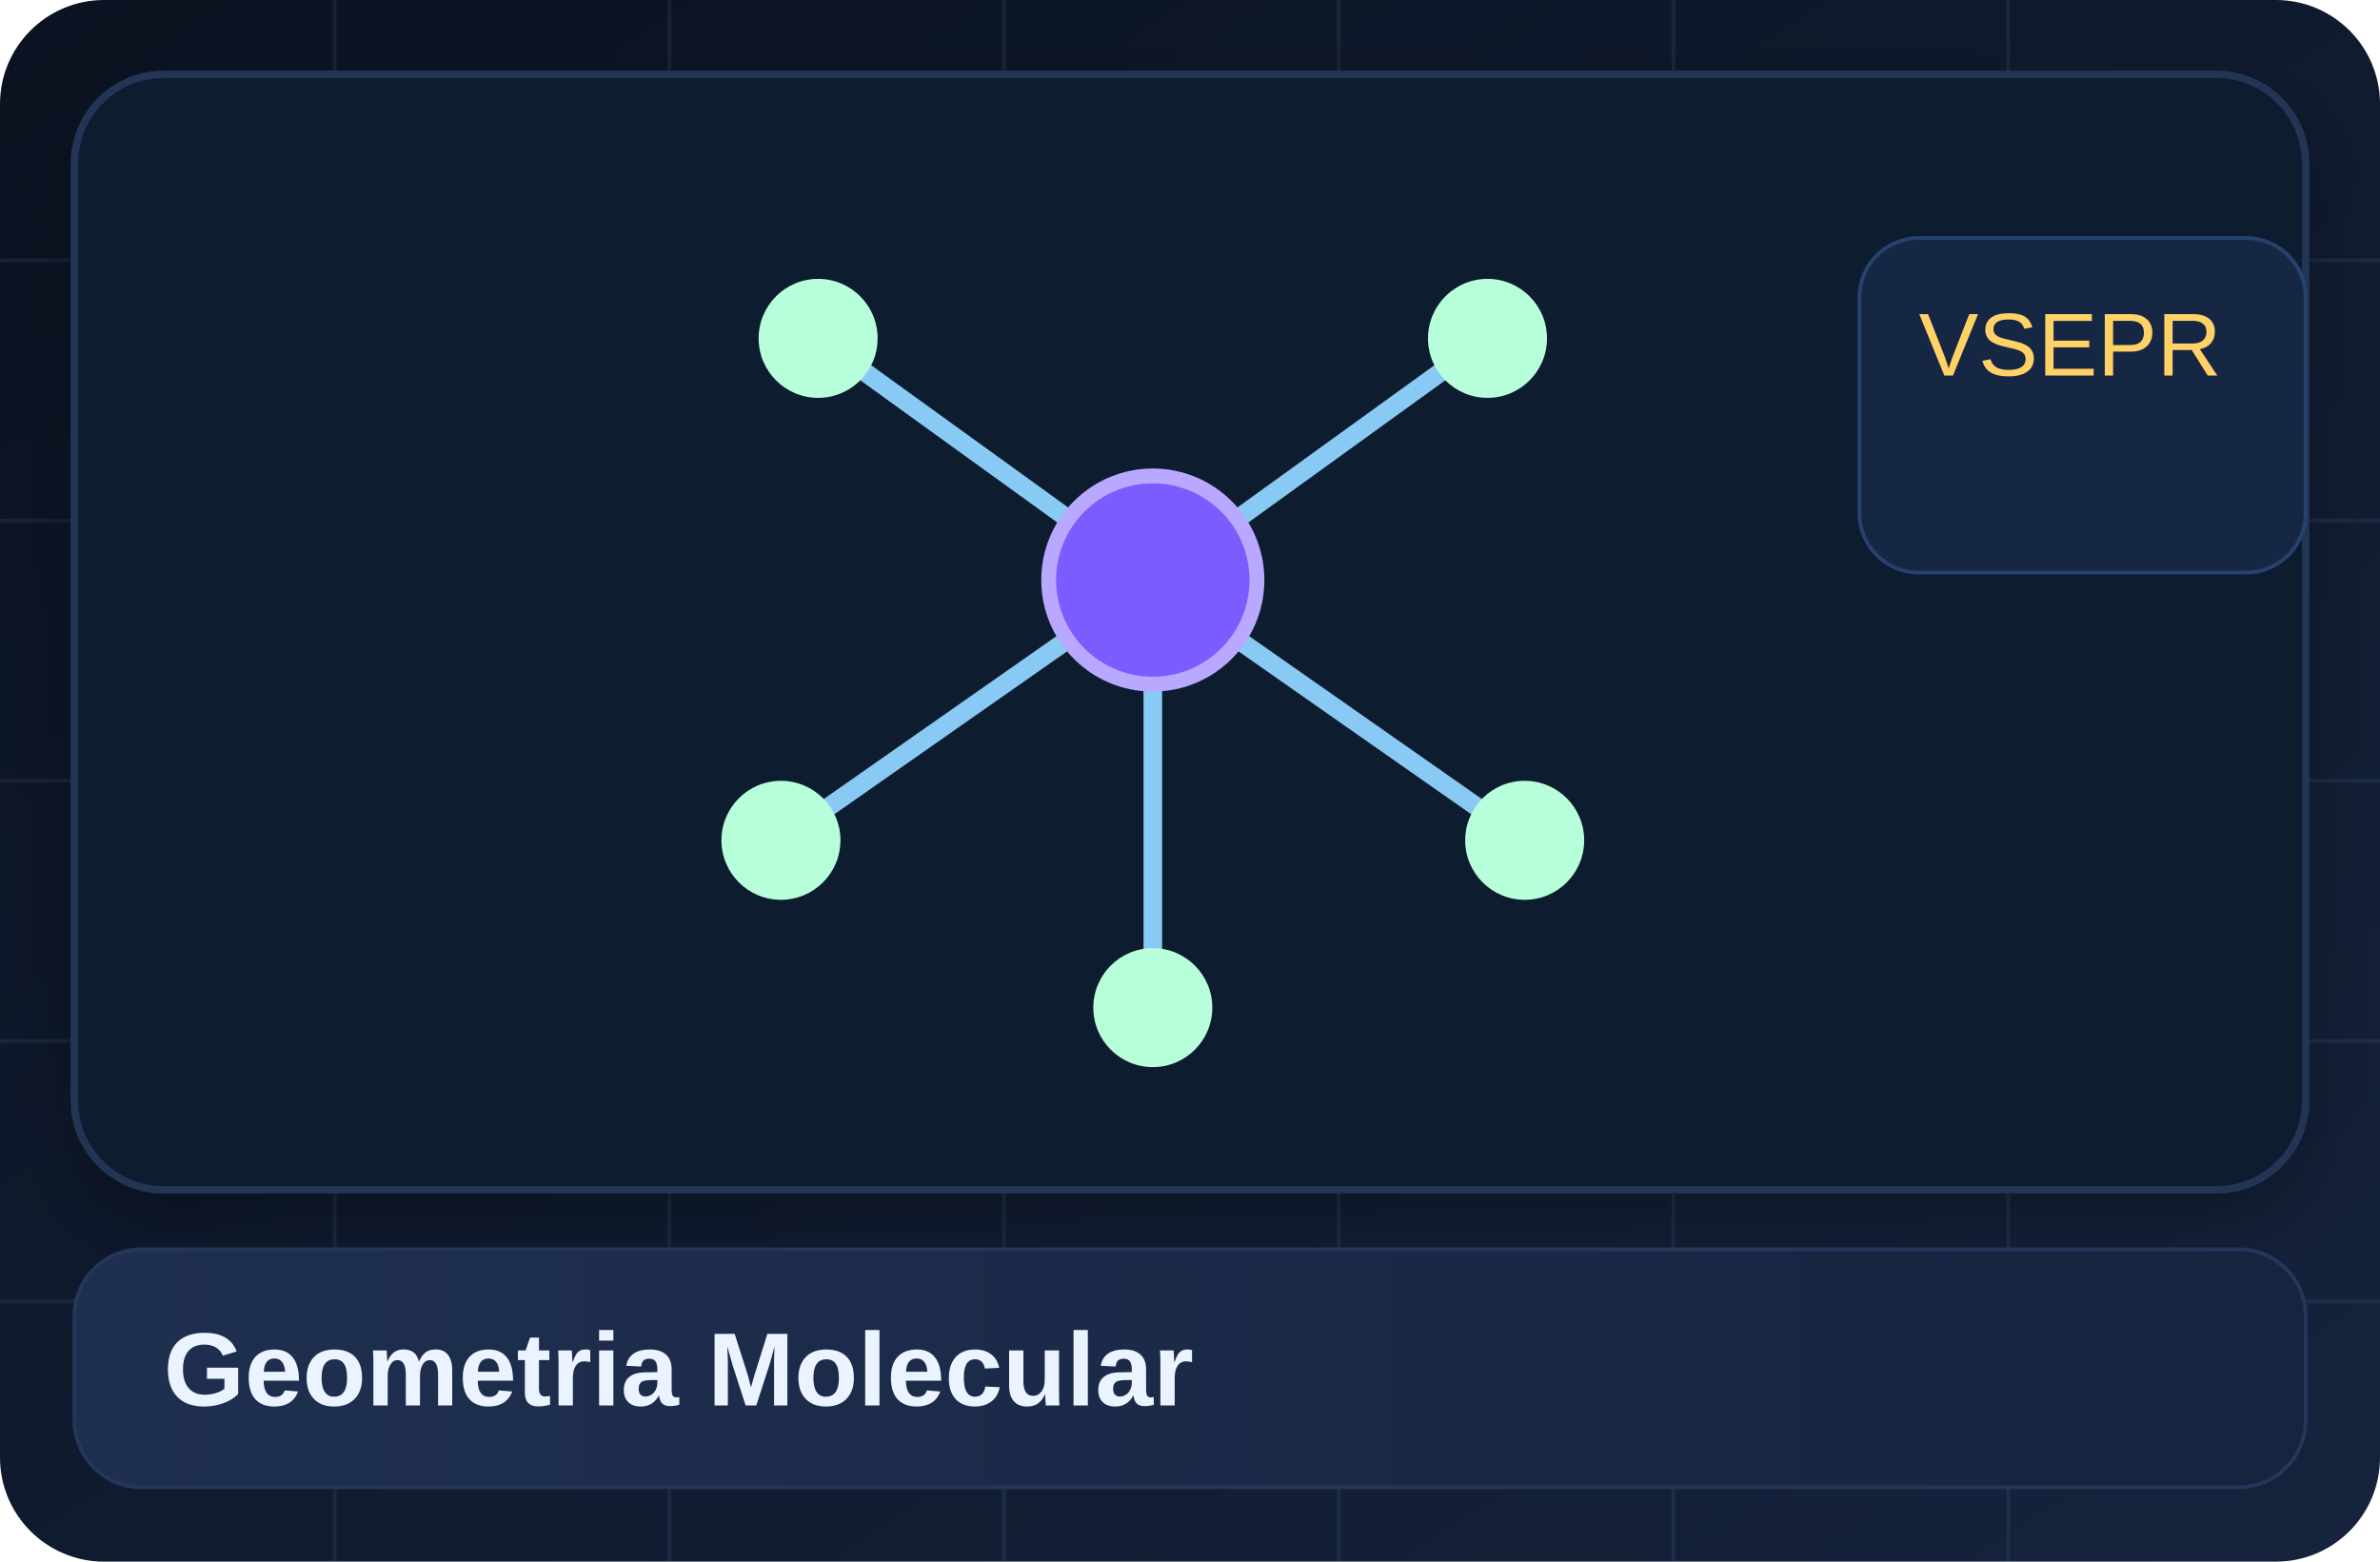
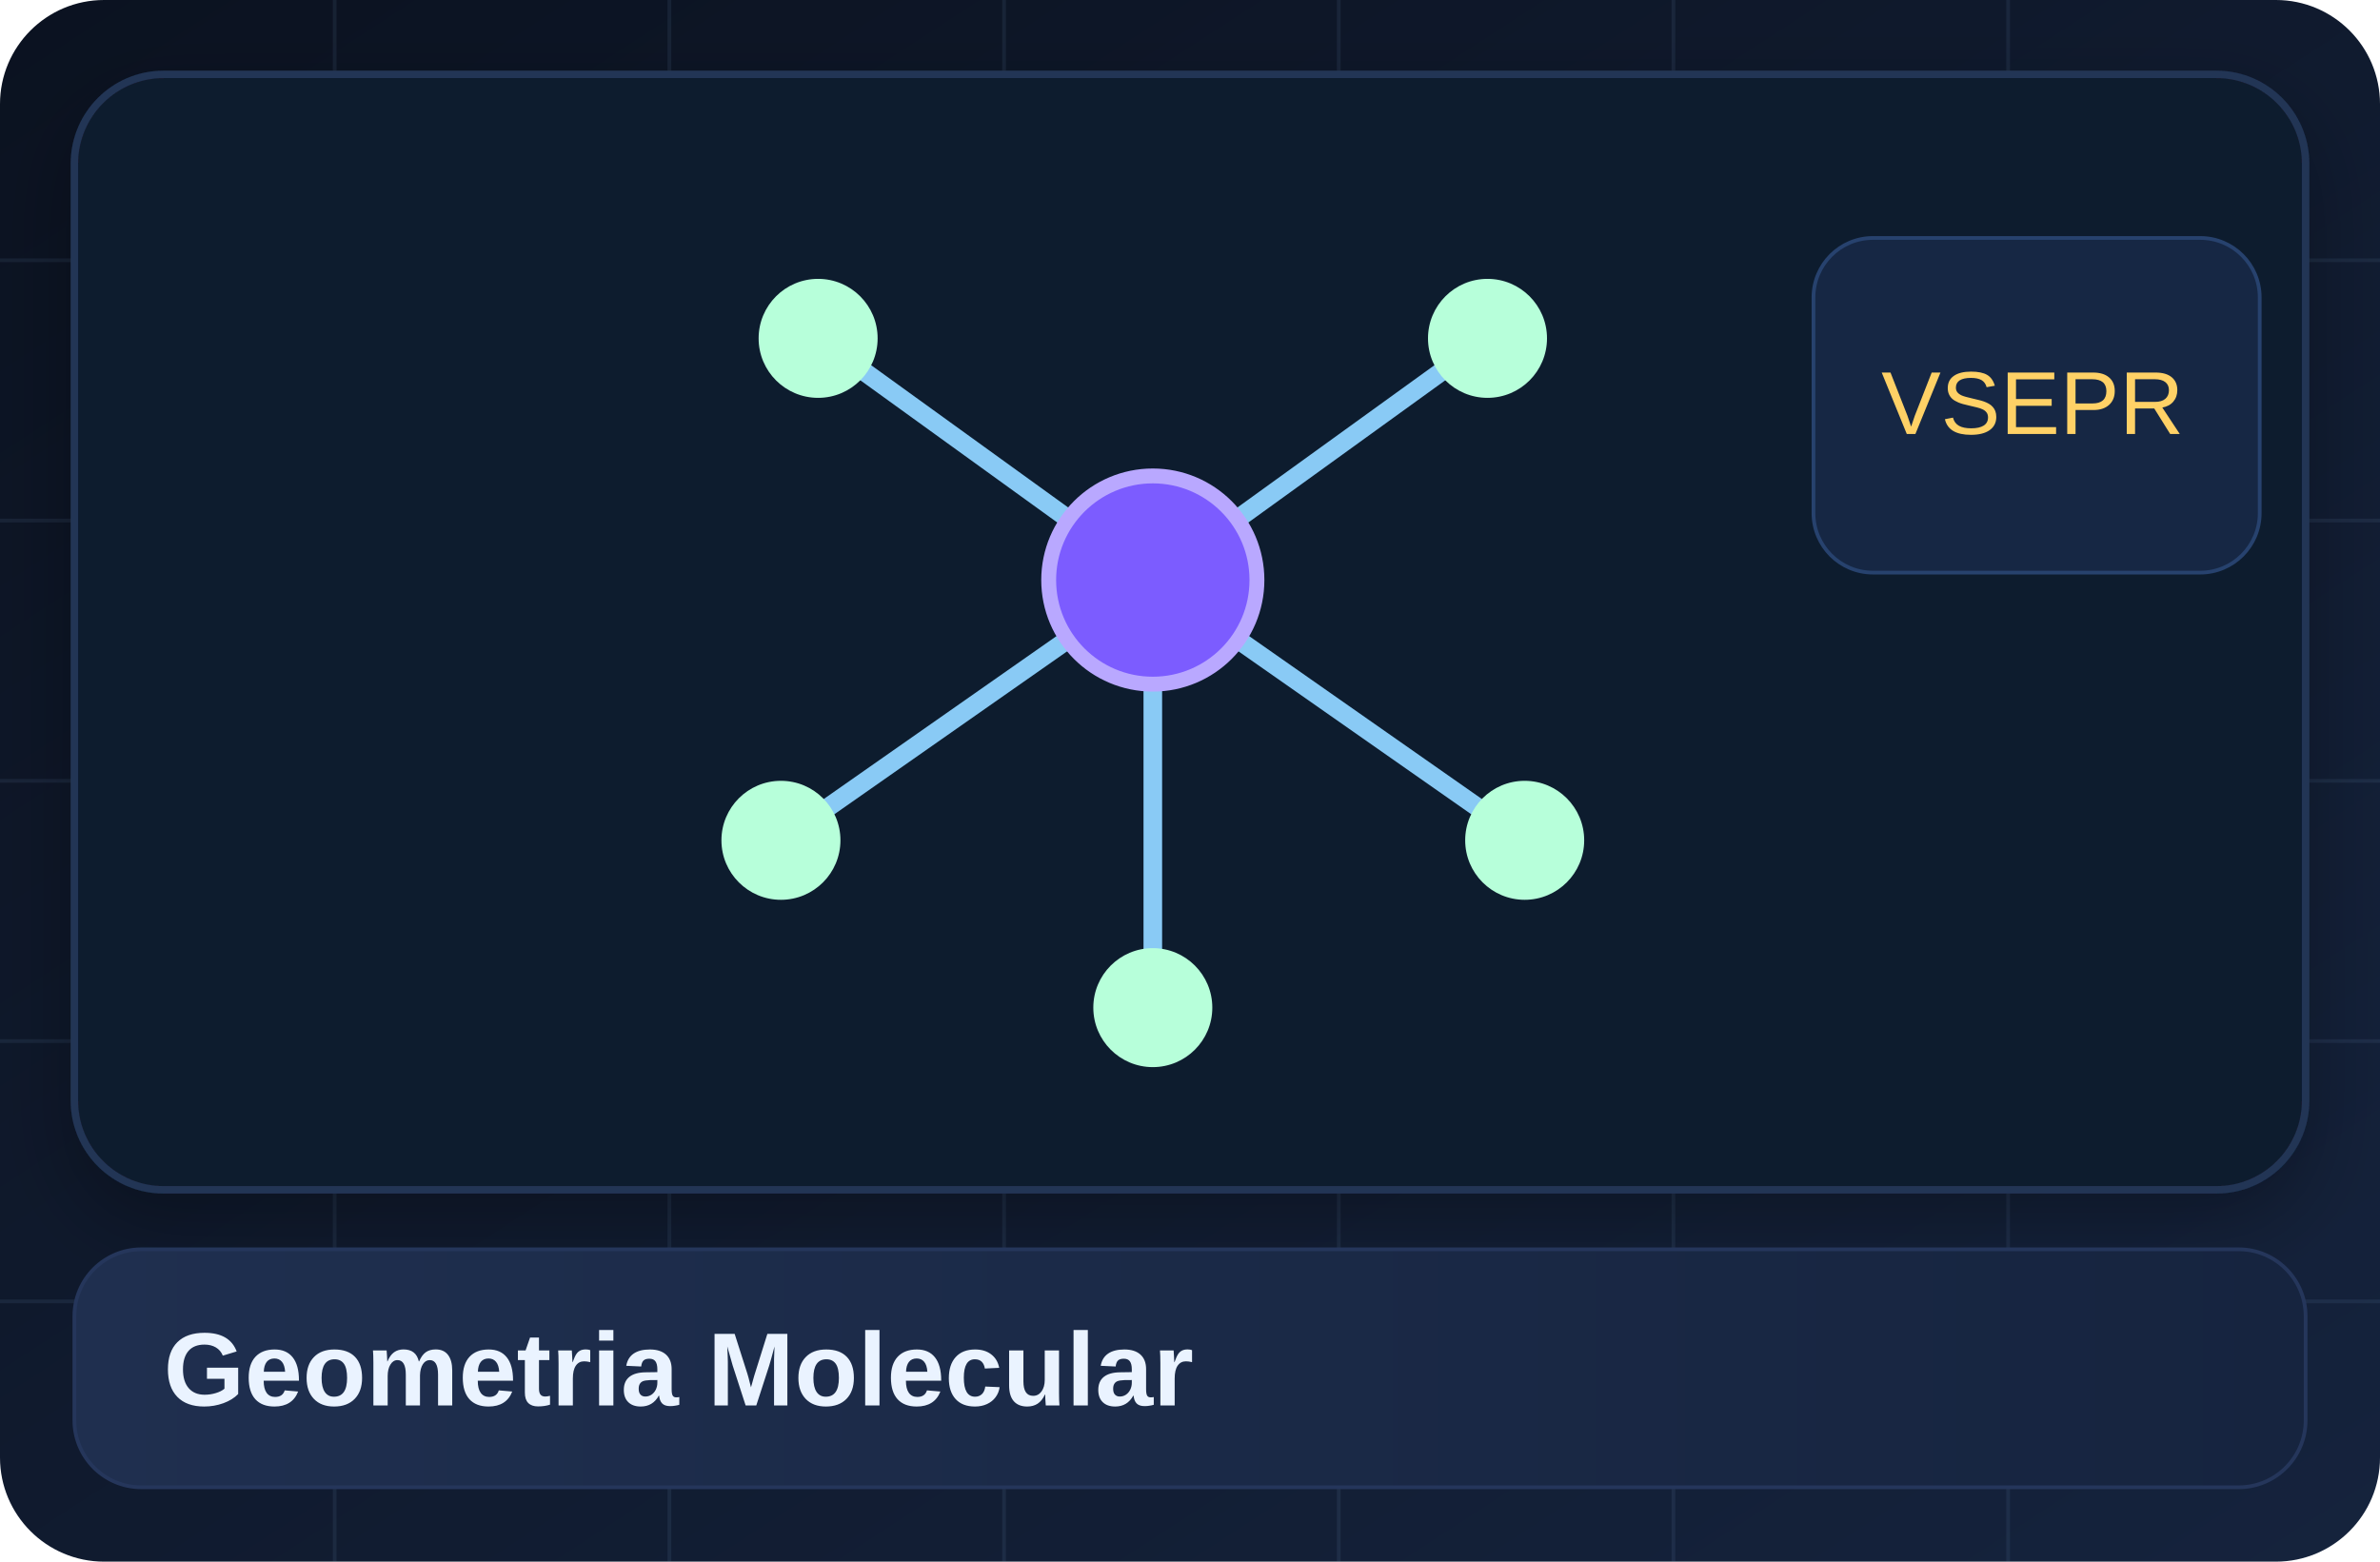
- <svg xmlns="http://www.w3.org/2000/svg" width="640" height="420" viewBox="0 0 640 420">
+ <svg xmlns="http://www.w3.org/2000/svg" width="640" height="420" viewBox="0 0 640 420" preserveAspectRatio="xMidYMid meet" data-editor-original-width="640" data-editor-original-height="420" style="width: 633.677px; height: 415.851px;">
  <defs>
-     <linearGradient id="g" x1="0" y1="0" x2="1" y2="1">
-       <stop offset="0%" stop-color="#0b1220" />
-       <stop offset="100%" stop-color="#15233d" />
+     <linearGradient id="g" x1="0" y1="0" x2="1" y2="1" data-layer-name="lineargradient#g">
+       <stop offset="0%" stop-color="#0b1220" data-layer-name="stop 3" />
+       <stop offset="100%" stop-color="#15233d" data-layer-name="stop 4" />
    </linearGradient>
-     <linearGradient id="bar" x1="0" y1="0" x2="1" y2="0">
-       <stop offset="0%" stop-color="#1f2f4f" />
-       <stop offset="100%" stop-color="#16243f" />
+     <linearGradient id="bar" x1="0" y1="0" x2="1" y2="0" data-layer-name="lineargradient#bar">
+       <stop offset="0%" stop-color="#1f2f4f" data-layer-name="stop 6" />
+       <stop offset="100%" stop-color="#16243f" data-layer-name="stop 7" />
    </linearGradient>
-     <filter id="shadow" x="-20%" y="-20%" width="140%" height="140%">
-       <feDropShadow dx="0" dy="8" stdDeviation="10" flood-color="#000" flood-opacity="0.28" />
+     <filter id="shadow" x="-20%" y="-20%" width="140%" height="140%" data-layer-name="filter#shadow">
+       <feDropShadow dx="0" dy="8" stdDeviation="10" flood-color="#000" flood-opacity="0.28" data-layer-name="fedropshadow 9" />
    </filter>
  </defs>
-   <rect width="640" height="420" rx="28" fill="url(#g)" />
-   <g opacity="0.08" stroke="#9cc7ff" stroke-width="1">
-     <path d="M0 70H640" />
-     <path d="M0 140H640" />
-     <path d="M0 210H640" />
-     <path d="M0 280H640" />
-     <path d="M0 350H640" />
-     <path d="M90 0V420" />
-     <path d="M180 0V420" />
-     <path d="M270 0V420" />
-     <path d="M360 0V420" />
-     <path d="M450 0V420" />
-     <path d="M540 0V420" />
+   <rect width="640" height="420" rx="28" fill="url(#g)" data-layer-name="rect 10" />
+   <g opacity="0.08" stroke="#9cc7ff" stroke-width="1" data-layer-group="1" data-layer-name="g 11">
+     <path d="M0 70H640" data-layer-name="path 12" />
+     <path d="M0 140H640" data-layer-name="path 13" />
+     <path d="M0 210H640" data-layer-name="path 14" />
+     <path d="M0 280H640" data-layer-name="path 15" />
+     <path d="M0 350H640" data-layer-name="path 16" />
+     <path d="M90 0V420" data-layer-name="path 17" />
+     <path d="M180 0V420" data-layer-name="path 18" />
+     <path d="M270 0V420" data-layer-name="path 19" />
+     <path d="M360 0V420" data-layer-name="path 20" />
+     <path d="M450 0V420" data-layer-name="path 21" />
+     <path d="M540 0V420" data-layer-name="path 22" />
  </g>
-   <rect x="20" y="20" width="600" height="300" rx="24" fill="#111b2e" stroke="#223555" stroke-width="2" filter="url(#shadow)" />
-   <g transform="translate(90,36)">
-     <g stroke="#8fd3ff" stroke-width="5" fill="none" opacity="0.95">
-       <line x1="220" y1="120" x2="130" y2="55" />
-       <line x1="220" y1="120" x2="310" y2="55" />
-       <line x1="220" y1="120" x2="120" y2="190" />
-       <line x1="220" y1="120" x2="320" y2="190" />
-       <line x1="220" y1="120" x2="220" y2="235" />
+   <rect x="20" y="20" width="600" height="300" rx="24" fill="#111b2e" stroke="#223555" stroke-width="2" filter="url(#shadow)" data-layer-name="rect 23" />
+   <g transform="translate(90,36)" data-layer-group="1" data-layer-name="g 24">
+     <g stroke="#8fd3ff" stroke-width="5" fill="none" opacity="0.95" data-layer-group="1" data-layer-name="g 25">
+       <line x1="220" y1="120" x2="130" y2="55" data-layer-name="line 26" />
+       <line x1="220" y1="120" x2="310" y2="55" data-layer-name="line 27" />
+       <line x1="220" y1="120" x2="120" y2="190" data-layer-name="line 28" />
+       <line x1="220" y1="120" x2="320" y2="190" data-layer-name="line 29" />
+       <line x1="220" y1="120" x2="220" y2="235" data-layer-name="line 30" />
    </g>
-     <g fill="#b7ffda">
-       <circle cx="130" cy="55" r="16" />
-       <circle cx="310" cy="55" r="16" />
-       <circle cx="120" cy="190" r="16" />
-       <circle cx="320" cy="190" r="16" />
-       <circle cx="220" cy="235" r="16" />
+     <g fill="#b7ffda" data-layer-group="1" data-layer-name="g 31">
+       <circle cx="130" cy="55" r="16" data-layer-name="circle 32" />
+       <circle cx="310" cy="55" r="16" data-layer-name="circle 33" />
+       <circle cx="120" cy="190" r="16" data-layer-name="circle 34" />
+       <circle cx="320" cy="190" r="16" data-layer-name="circle 35" />
+       <circle cx="220" cy="235" r="16" data-layer-name="circle 36" />
    </g>
-     <circle cx="220" cy="120" r="28" fill="#7c5cff" stroke="#b9a8ff" stroke-width="4" />
-     <g transform="translate(410,28)">
-       <rect x="0" y="0" width="120" height="90" rx="16" fill="#162744" stroke="#27426e" />
-       <text x="16" y="37" fill="#ffd166" font-family="Manrope, Arial" font-size="24">VSEPR</text>
+     <circle cx="220" cy="120" r="28" fill="#7c5cff" stroke="#b9a8ff" stroke-width="4" data-layer-name="circle 37" />
+     <g transform="translate(410,28)" data-layer-group="1" data-layer-name="g 38">
+       <rect x="0" y="0" width="120" height="90" rx="16" fill="#162744" stroke="#27426e" data-layer-name="rect 39" transform="matrix(1 0 0 1 -12.34439 0)" />
+       <text x="16" y="37" fill="#ffd166" font-family="Manrope, Arial" font-size="24" data-layer-name="text 40" transform="matrix(1 0 0 1 -10.1 15.71075)">VSEPR</text>
    </g>
  </g>
-   <rect x="20" y="336" width="600" height="64" rx="18" fill="url(#bar)" stroke="#25365b" />
-   <text x="44" y="378" fill="#eaf3ff" font-family="Manrope, Segoe UI, Arial" font-size="28" font-weight="700">Geometria Molecular</text>
+   <rect x="20" y="336" width="600" height="64" rx="18" fill="url(#bar)" stroke="#25365b" data-layer-name="rect 41" />
+   <text x="44" y="378" fill="#eaf3ff" font-family="Manrope, Segoe UI, Arial" font-size="28" font-weight="700" data-layer-name="text 42">Geometria Molecular</text>
</svg>
